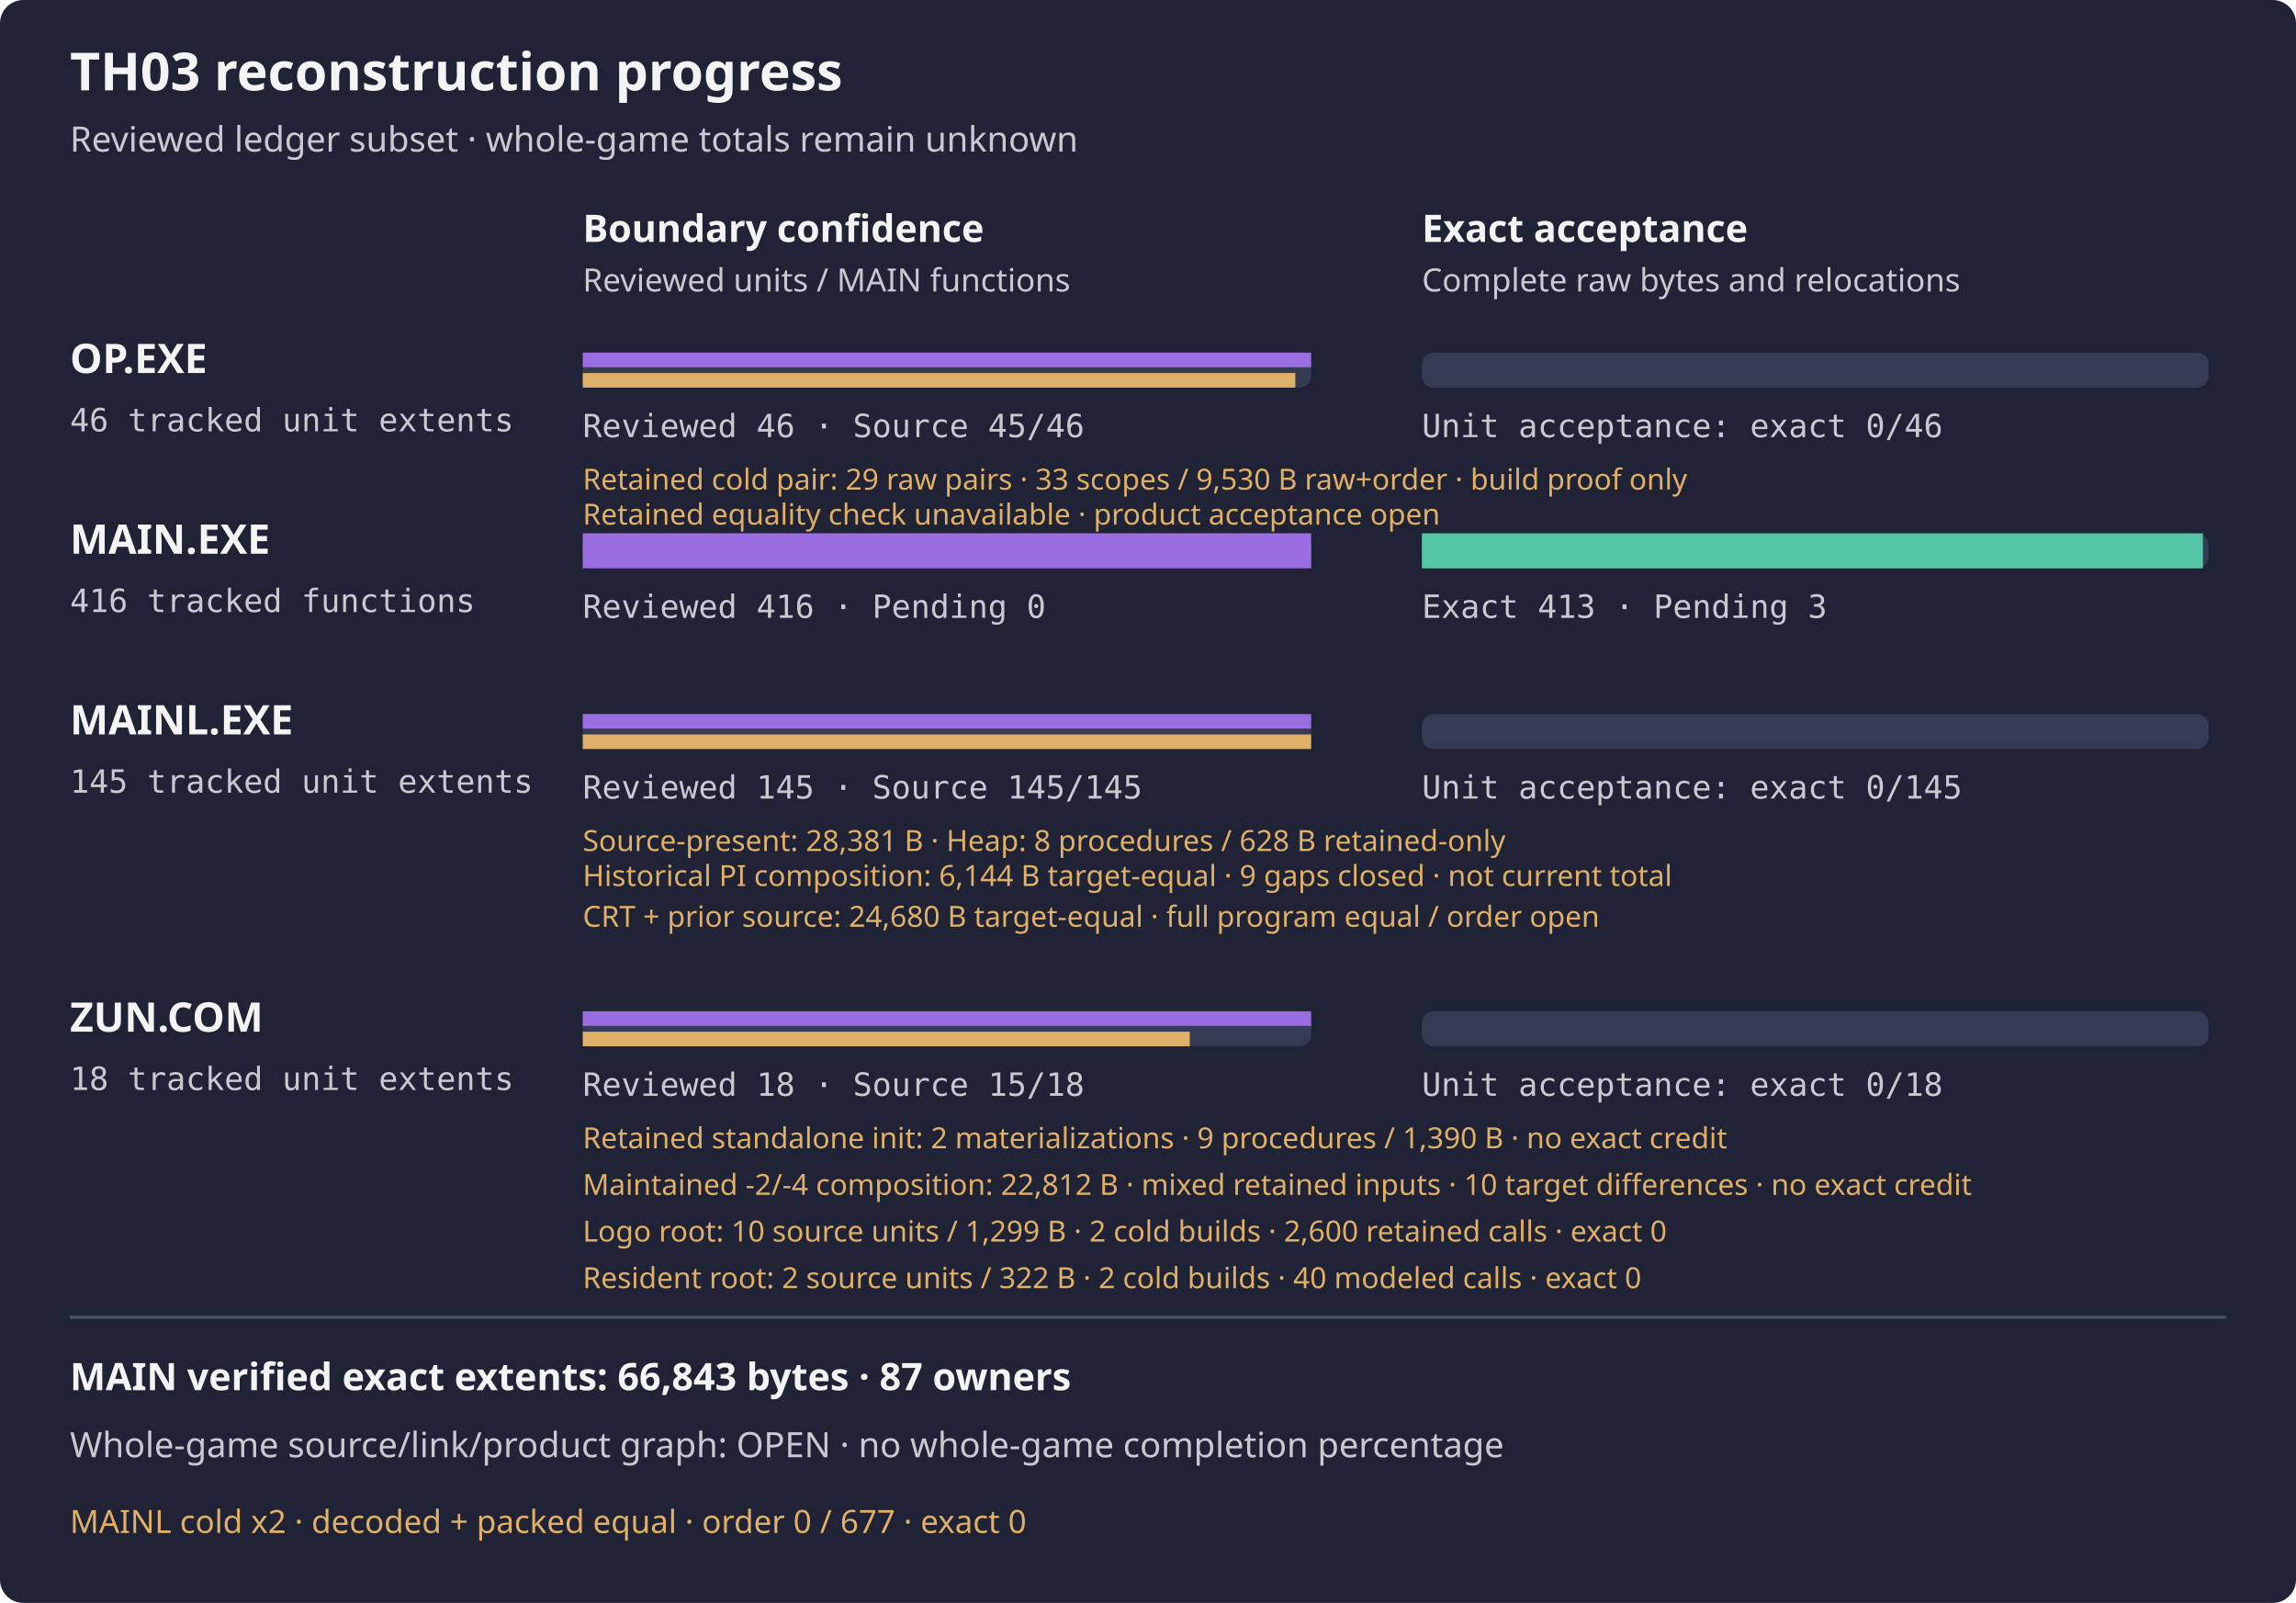
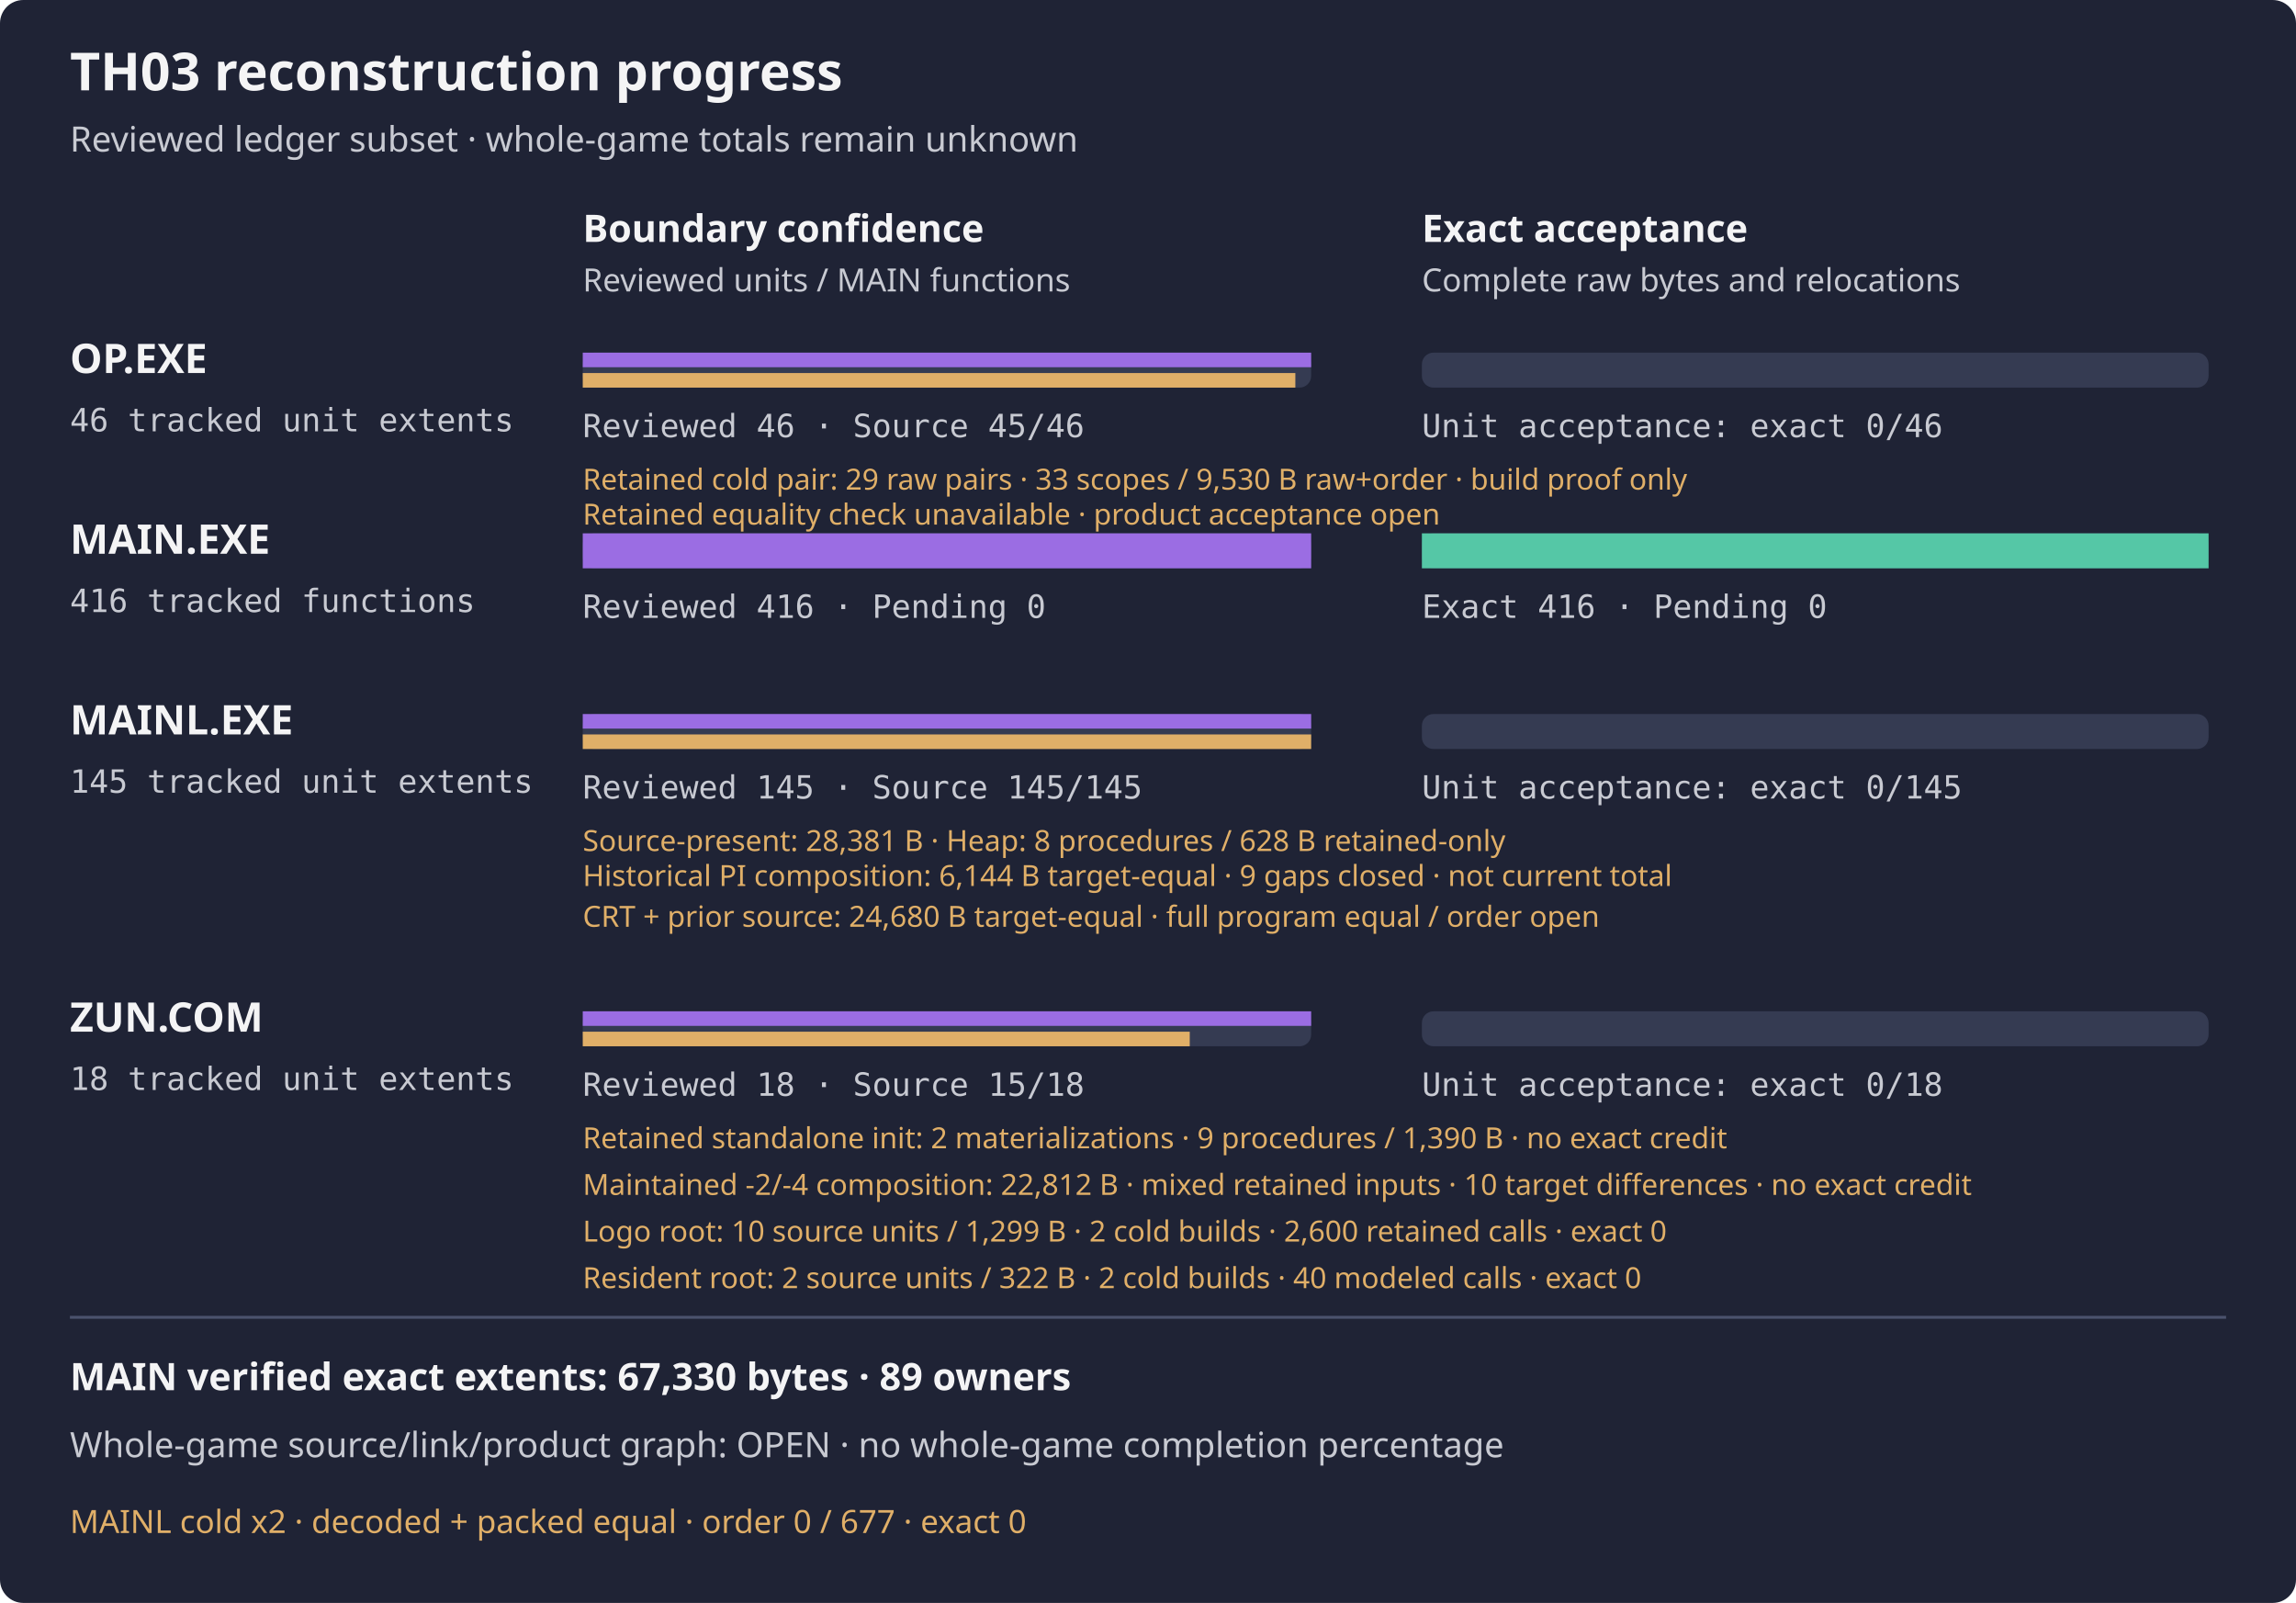
<svg xmlns="http://www.w3.org/2000/svg" width="788" height="550" viewBox="0 0 788 550" role="img" aria-label="TH03 reviewed subset reconstruction progress">
  <rect width="788" height="550" rx="8" fill="#1f2335" />
  <text x="24" y="31" fill="#f4f4f5" font-family="sans-serif" font-size="18" font-weight="600">TH03 reconstruction progress</text>
  <text x="24" y="52" fill="#c8cad2" font-family="sans-serif" font-size="12">Reviewed ledger subset · whole-game totals remain unknown</text>
  <text x="200" y="83" fill="#f4f4f5" font-family="sans-serif" font-size="13" font-weight="600">Boundary confidence</text>
  <text x="488" y="83" fill="#f4f4f5" font-family="sans-serif" font-size="13" font-weight="600">Exact acceptance</text>
  <text x="200" y="100" fill="#c8cad2" font-family="sans-serif" font-size="11">Reviewed units / MAIN functions</text>
  <text x="488" y="100" fill="#c8cad2" font-family="sans-serif" font-size="11">Complete raw bytes and relocations</text>
  <g aria-label="OP.EXE bars count tracked unit extents, not functions; source-present is not exact">
    <text x="24" y="128" fill="#f4f4f5" font-family="sans-serif" font-size="14" font-weight="600">OP.EXE</text>
    <text x="24" y="148" fill="#c8cad2" font-family="monospace" font-size="11">46 tracked unit extents</text>
    <rect x="200" y="121" width="250" height="12" rx="4" fill="#353b52" />
    <rect x="488" y="121" width="270" height="12" rx="4" fill="#353b52" />
    <rect x="200" y="121" width="250.00" height="5" fill="#9b6de3" />
    <rect x="200" y="128" width="244.57" height="5" fill="#e0af68" />
    <rect x="488" y="121" width="0.00" height="12" fill="#55c7a6" />
    <text x="200" y="150" fill="#c8cad2" font-family="monospace" font-size="11">Reviewed 46 · Source 45/46</text>
    <text x="488" y="150" fill="#c8cad2" font-family="monospace" font-size="11">Unit acceptance: exact 0/46</text>
  </g>
  <text x="200" y="168" fill="#e0af68" font-family="sans-serif" font-size="10">Retained cold pair: 29 raw pairs · 33 scopes / 9,530 B raw+order · build proof only</text>
  <text x="200" y="180" fill="#e0af68" font-family="sans-serif" font-size="10">Retained equality check unavailable · product acceptance open</text>
  <text x="24" y="190" fill="#f4f4f5" font-family="sans-serif" font-size="14" font-weight="600">MAIN.EXE</text>
  <text x="24" y="210" fill="#c8cad2" font-family="monospace" font-size="11">416 tracked functions</text>
  <rect x="200" y="183" width="250" height="12" rx="4" fill="#353b52" />
  <rect x="488" y="183" width="270" height="12" rx="4" fill="#353b52" />
  <rect x="200" y="183" width="250.00" height="12" fill="#9b6de3" />
-   <rect x="488" y="183" width="268.05" height="12" fill="#55c7a6" />
+   <rect x="488" y="183" width="270.00" height="12" fill="#55c7a6" />
  <text x="200" y="212" fill="#c8cad2" font-family="monospace" font-size="11">Reviewed 416 · Pending 0</text>
-   <text x="488" y="212" fill="#c8cad2" font-family="monospace" font-size="11">Exact 413 · Pending 3</text>
+   <text x="488" y="212" fill="#c8cad2" font-family="monospace" font-size="11">Exact 416 · Pending 0</text>
  <g aria-label="MAINL bars count tracked unit extents, not functions; source-present is not exact">
    <text x="24" y="252" fill="#f4f4f5" font-family="sans-serif" font-size="14" font-weight="600">MAINL.EXE</text>
    <text x="24" y="272" fill="#c8cad2" font-family="monospace" font-size="11">145 tracked unit extents</text>
    <rect x="200" y="245" width="250" height="12" rx="4" fill="#353b52" />
    <rect x="488" y="245" width="270" height="12" rx="4" fill="#353b52" />
    <rect x="200" y="245" width="250.00" height="5" fill="#9b6de3" />
    <rect x="200" y="252" width="250.00" height="5" fill="#e0af68" />
    <rect x="488" y="245" width="0.00" height="12" fill="#55c7a6" />
    <text x="200" y="274" fill="#c8cad2" font-family="monospace" font-size="11">Reviewed 145 · Source 145/145</text>
    <text x="488" y="274" fill="#c8cad2" font-family="monospace" font-size="11">Unit acceptance: exact 0/145</text>
    <text x="200" y="292" fill="#e0af68" font-family="sans-serif" font-size="10">Source-present: 28,381 B · Heap: 8 procedures / 628 B retained-only</text>
  </g>
  <text x="200" y="304" fill="#e0af68" font-family="sans-serif" font-size="10">Historical PI composition: 6,144 B target-equal · 9 gaps closed · not current total</text>
  <text x="200" y="318" fill="#e0af68" font-family="sans-serif" font-size="10">CRT + prior source: 24,680 B target-equal · full program equal / order open</text>
  <g aria-label="ZUN.COM bars count tracked unit extents, not functions; source-present is not exact">
    <text x="24" y="354" fill="#f4f4f5" font-family="sans-serif" font-size="14" font-weight="600">ZUN.COM</text>
    <text x="24" y="374" fill="#c8cad2" font-family="monospace" font-size="11">18 tracked unit extents</text>
    <rect x="200" y="347" width="250" height="12" rx="4" fill="#353b52" />
    <rect x="488" y="347" width="270" height="12" rx="4" fill="#353b52" />
    <rect x="200" y="347" width="250.00" height="5" fill="#9b6de3" />
    <rect x="200" y="354" width="208.33" height="5" fill="#e0af68" />
    <rect x="488" y="347" width="0.00" height="12" fill="#55c7a6" />
    <text x="200" y="376" fill="#c8cad2" font-family="monospace" font-size="11">Reviewed 18 · Source 15/18</text>
    <text x="488" y="376" fill="#c8cad2" font-family="monospace" font-size="11">Unit acceptance: exact 0/18</text>
  </g>
  <text x="200" y="394" fill="#e0af68" font-family="sans-serif" font-size="10">Retained standalone init: 2 materializations · 9 procedures / 1,390 B · no exact credit</text>
  <text x="200" y="410" fill="#e0af68" font-family="sans-serif" font-size="10" aria-label="Two equal 22,812-byte mixed-source outputs: maintained init (-2) and driver (-4), three retained other payloads and retained wrapper scaffold. Two independent driver materializations have raw OBJ/COM/MAP equality, no normalization or object reuse; first was not a predeclared pair, and second source mtimes were declared from observed first inputs. Fourteen wrapper-only observations and wrong-transfer negative pass; no payload execution or native composition build. Ten target differences remain; no exact acceptance or DIET closure">Maintained -2/-4 composition: 22,812 B · mixed retained inputs · 10 target differences · no exact credit</text>
  <text x="200" y="426" fill="#e0af68" font-family="sans-serif" font-size="10" aria-label="Ten maintained logo root source units, 1299 CODE bytes; raw identical OBJ COM MAP from two cold builds, vendor context unowned, 2600 retained target and first-candidate model calls, no new model or exact acceptance">Logo root: 10 source units / 1,299 B · 2 cold builds · 2,600 retained calls · exact 0</text>
  <text x="200" y="442" fill="#e0af68" font-family="sans-serif" font-size="10" aria-label="Two maintained resident source units, 322 CODE bytes and separate 307 DATA bytes; two cold builds, forty retained target and first-candidate modeled calls, no whole payload or exact acceptance">Resident root: 2 source units / 322 B · 2 cold builds · 40 modeled calls · exact 0</text>
  <path d="M24 452 H764" stroke="#4b526d" />
-   <text x="24" y="477" fill="#f4f4f5" font-family="sans-serif" font-size="13" font-weight="600">MAIN verified exact extents: 66,843 bytes · 87 owners</text>
+   <text x="24" y="477" fill="#f4f4f5" font-family="sans-serif" font-size="13" font-weight="600">MAIN verified exact extents: 67,330 bytes · 89 owners</text>
  <text x="24" y="500" fill="#c8cad2" font-family="sans-serif" font-size="12">Whole-game source/link/product graph: OPEN · no whole-game completion percentage</text>
  <text x="24" y="526" fill="#e0af68" font-family="sans-serif" font-size="11">MAINL cold x2 · decoded + packed equal · order 0 / 677 · exact 0</text>
</svg>
